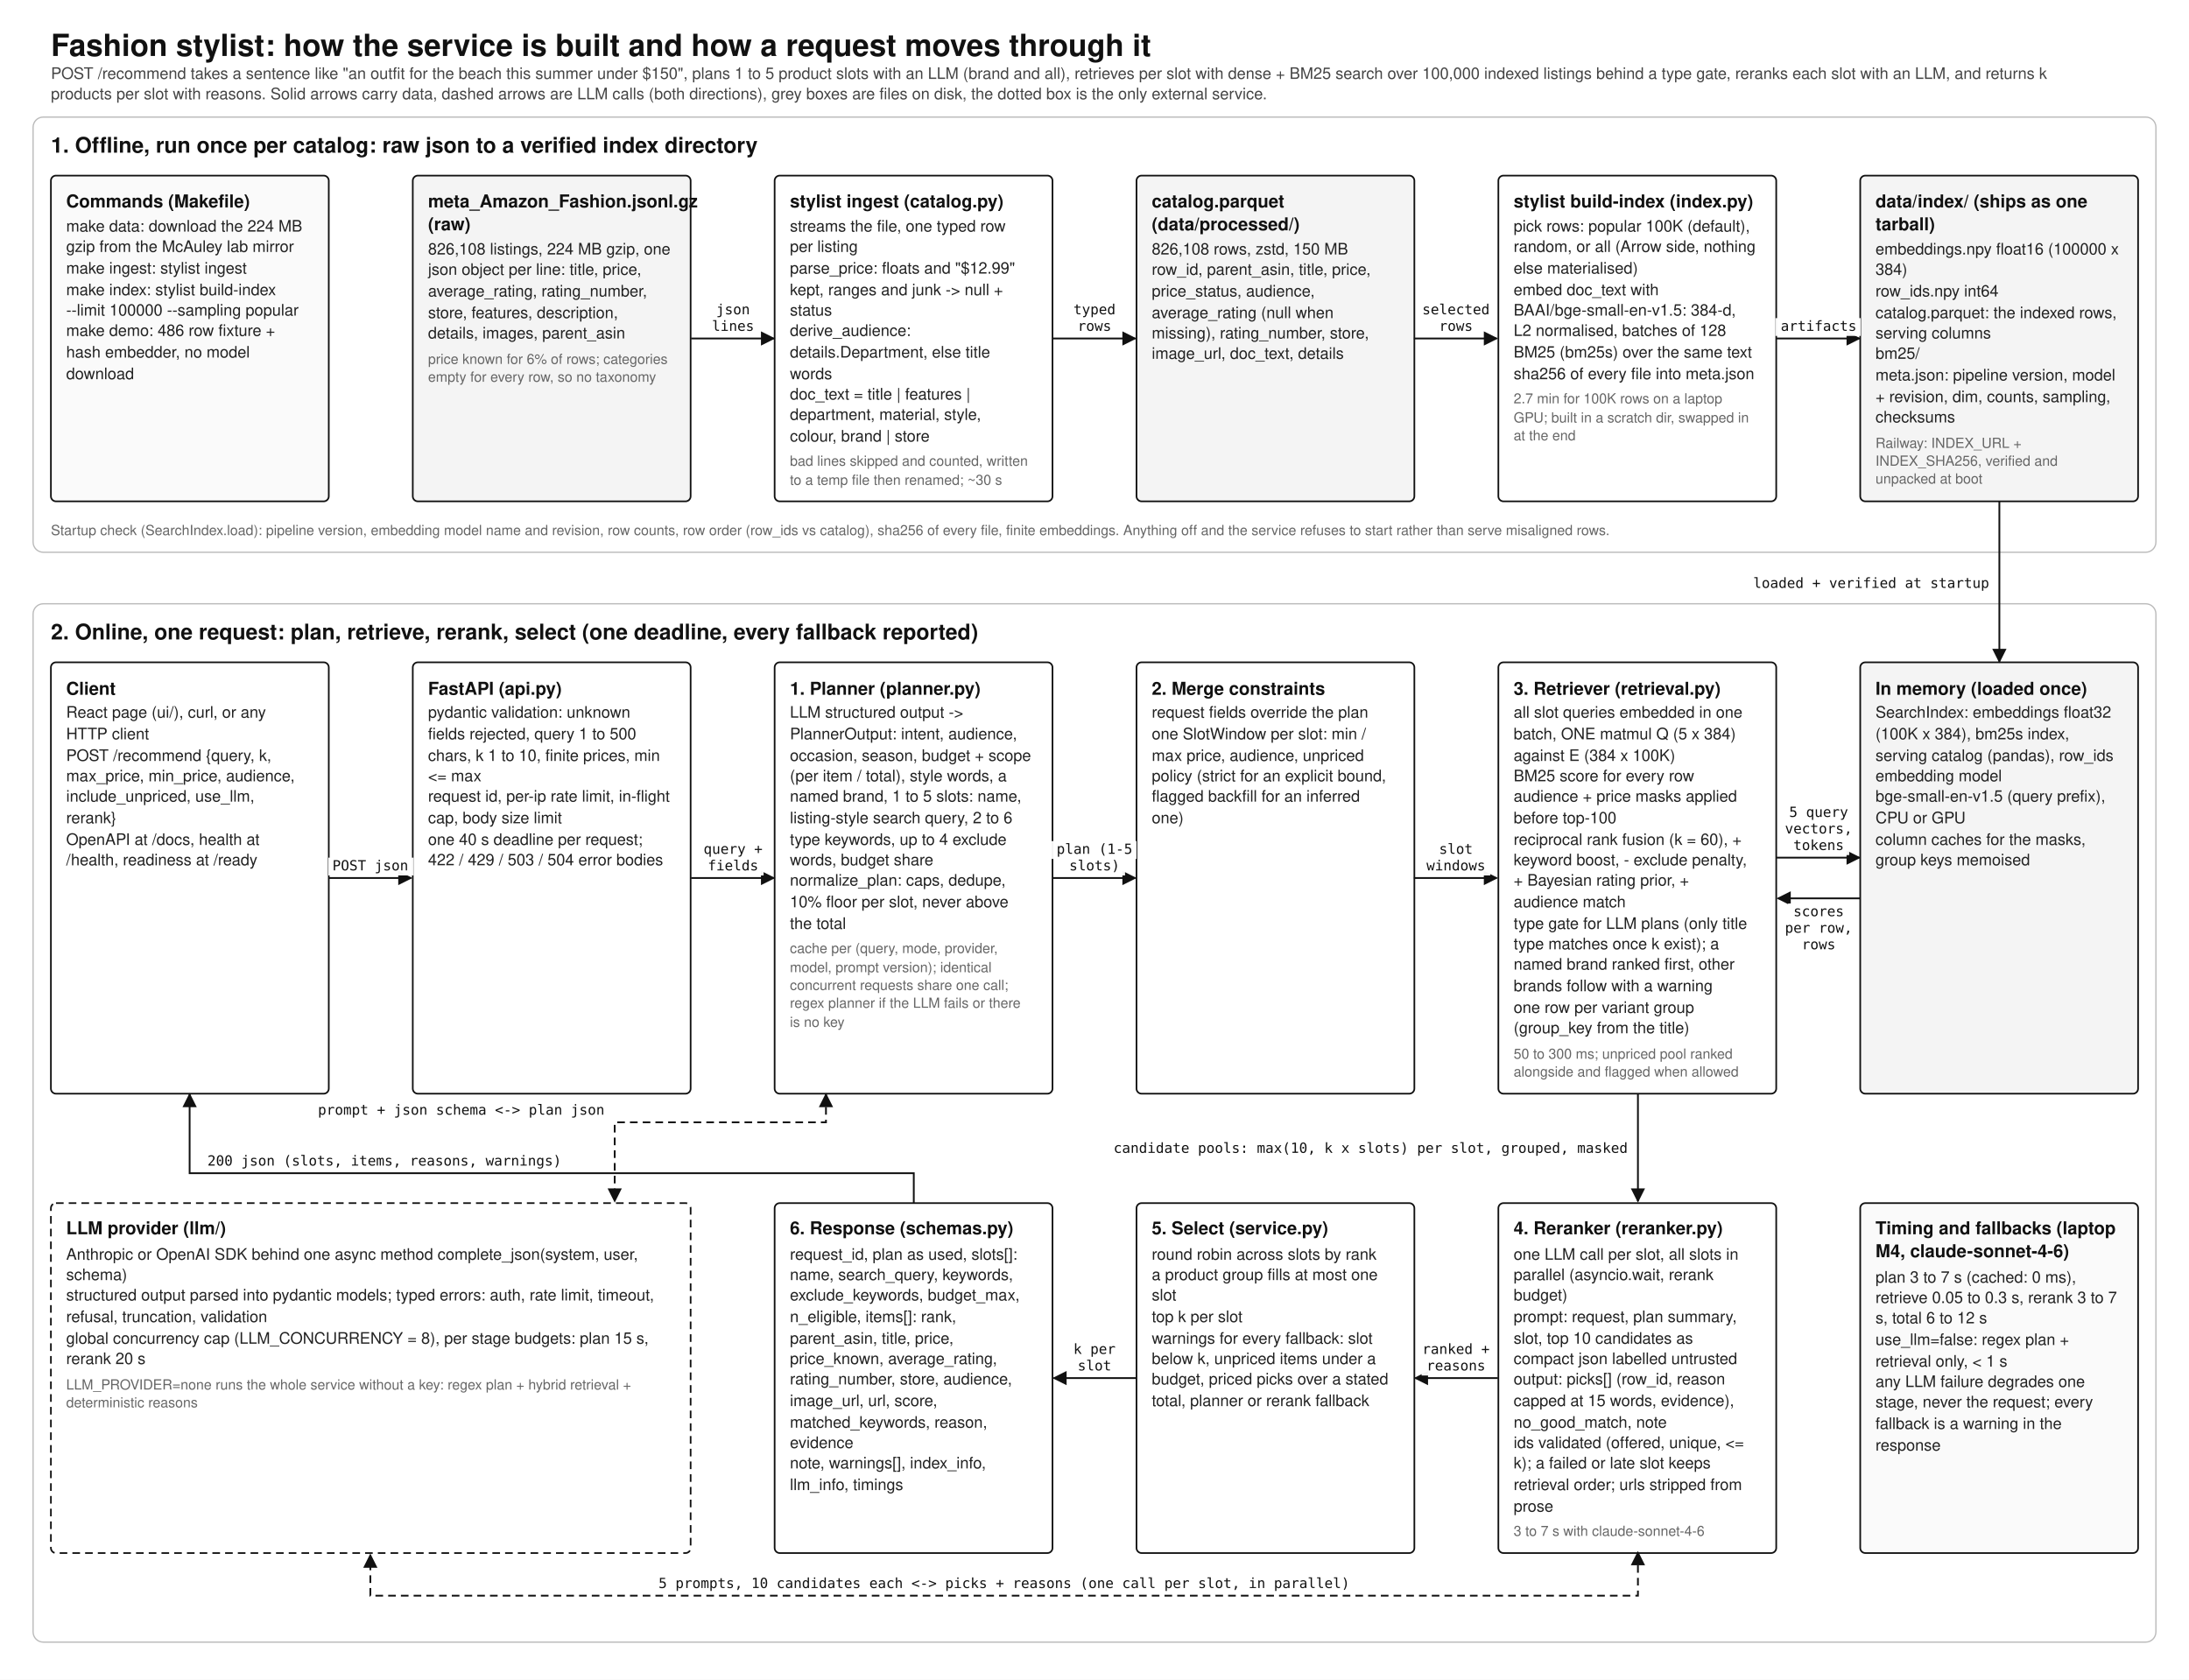
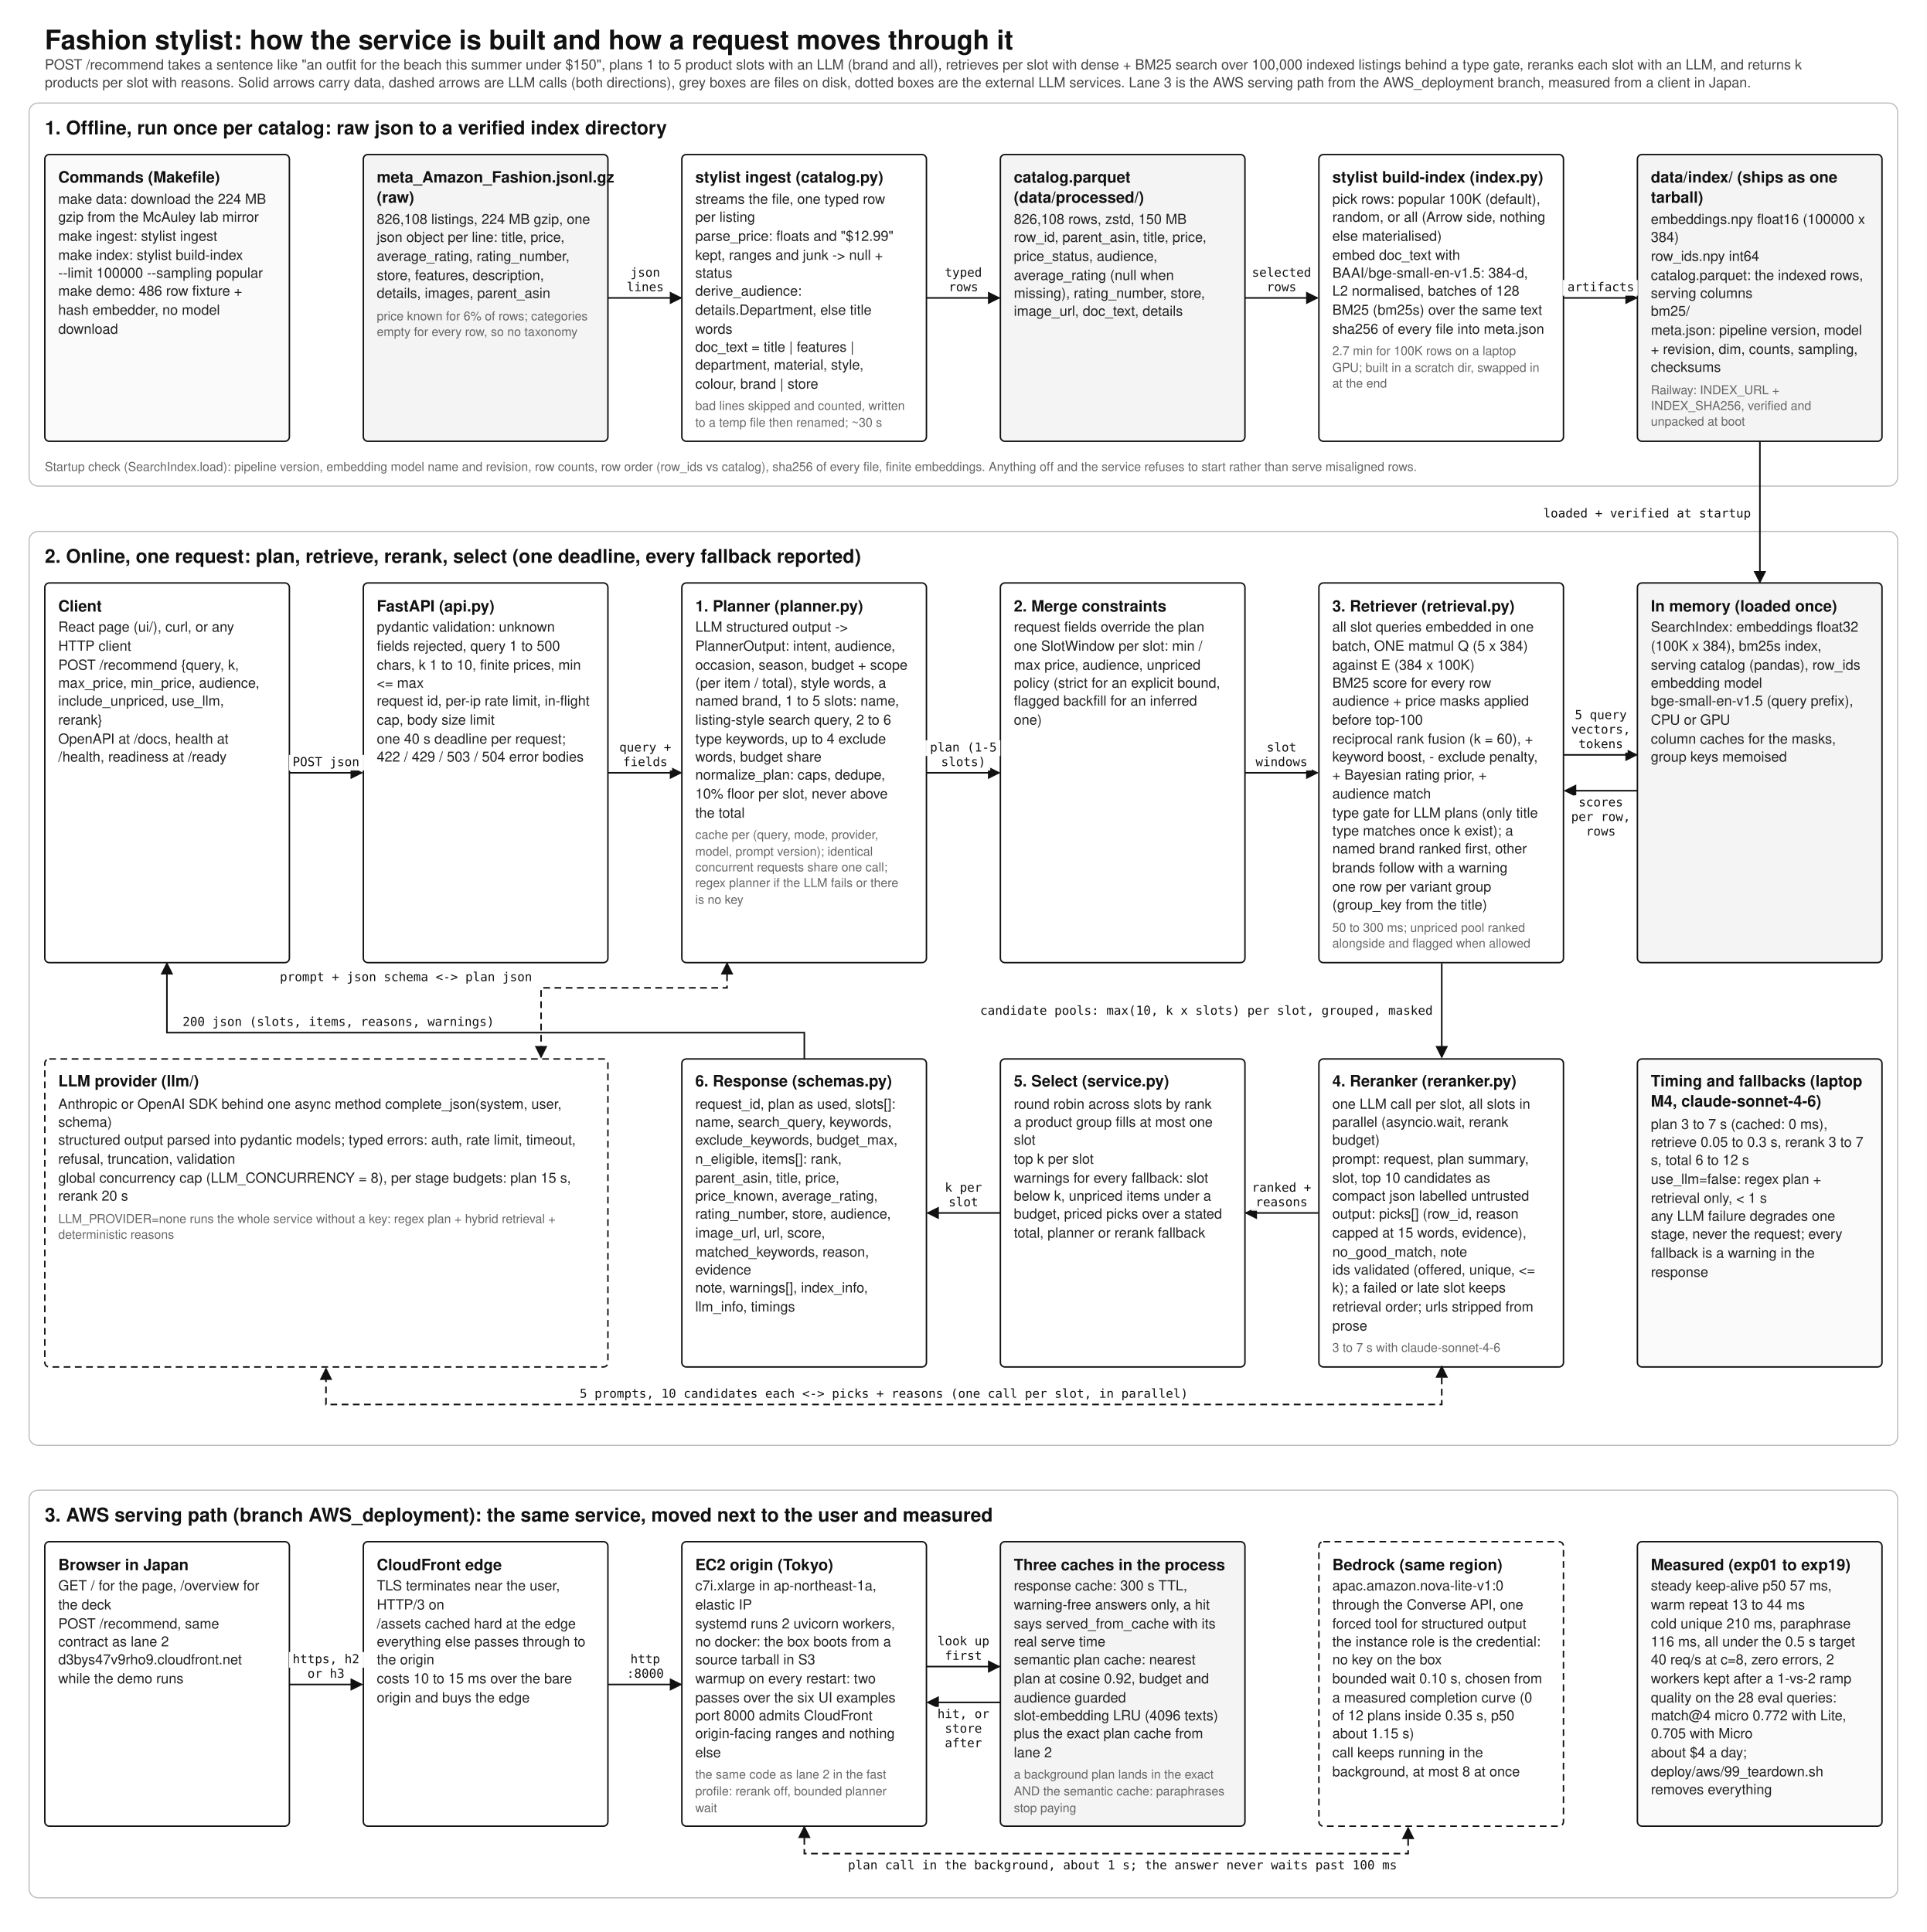
- <svg xmlns="http://www.w3.org/2000/svg" width="1720" height="1320" viewBox="0 0 1720 1320" font-family="Helvetica, Arial, sans-serif">
+ <svg xmlns="http://www.w3.org/2000/svg" width="1720" height="1725" viewBox="0 0 1720 1725" font-family="Helvetica, Arial, sans-serif">
  <defs>
    <marker id="arr" viewBox="0 0 10 10" refX="9" refY="5" markerWidth="8" markerHeight="8" orient="auto-start-reverse">
      <path d="M 0 0 L 10 5 L 0 10 z" fill="#111" />
    </marker>
    <style>
      .title { font-size: 24px; font-weight: bold; fill: #111; }
      .sub { font-size: 12.5px; fill: #444; }
      .lane { font-size: 17px; font-weight: bold; fill: #111; }
      .h { font-size: 14px; font-weight: bold; fill: #111; }
      .t { font-size: 12.5px; fill: #222; }
      .s { font-size: 11px; fill: #666; }
      .lbl { font-size: 11px; fill: #111; font-family: Menlo, Consolas, monospace; }
      .line { stroke: #111; stroke-width: 1.4; fill: none; marker-end: url(#arr); }
      .dashed { stroke: #111; stroke-width: 1.4; fill: none; stroke-dasharray: 6 4; marker-end: url(#arr); }
    </style>
  </defs>
-   <rect x="0" y="0" width="1720" height="1320" fill="#fff" />
+   <rect x="0" y="0" width="1720" height="1725" fill="#fff" />
  <text x="40" y="44" class="title">Fashion stylist: how the service is built and how a request moves through it</text>
  <text x="40" y="62" class="sub">POST /recommend takes a sentence like "an outfit for the beach this summer under $150", plans 1 to 5 product slots with an LLM (brand and all), retrieves per slot with dense + BM25 search over 100,000 indexed listings behind a type gate, reranks each slot with an LLM, and returns k</text>
-   <text x="40" y="78" class="sub">products per slot with reasons. Solid arrows carry data, dashed arrows are LLM calls (both directions), grey boxes are files on disk, the dotted box is the only external service.</text>
+   <text x="40" y="78" class="sub">products per slot with reasons. Solid arrows carry data, dashed arrows are LLM calls (both directions), grey boxes are files on disk, dotted boxes are the external LLM services. Lane 3 is the AWS serving path from the AWS_deployment branch, measured from a client in Japan.</text>
  <rect x="26" y="92" width="1668" height="342" rx="8" fill="none" stroke="#bbb" />
  <text x="40" y="120" class="lane">1. Offline, run once per catalog: raw json to a verified index directory</text>
  <rect x="40.0" y="138" width="218.333" height="256" rx="4" fill="#fafafa" stroke="#111" stroke-width="1.3" />
  <text x="52.0" y="163" class="h">Commands (Makefile)</text>
  <text x="52.0" y="182" class="t">make data: download the 224 MB</text>
  <text x="52.0" y="198" class="t">gzip from the McAuley lab mirror</text>
  <text x="52.0" y="215" class="t">make ingest: stylist ingest</text>
  <text x="52.0" y="232" class="t">make index: stylist build-index</text>
  <text x="52.0" y="248" class="t">--limit 100000 --sampling popular</text>
  <text x="52.0" y="264" class="t">make demo: 486 row fixture +</text>
  <text x="52.0" y="281" class="t">hash embedder, no model</text>
  <text x="52.0" y="298" class="t">download</text>
  <rect x="324.333" y="138" width="218.333" height="256" rx="4" fill="#f4f4f4" stroke="#111" stroke-width="1.3" />
  <text x="336.333" y="163" class="h">meta_Amazon_Fashion.jsonl.gz</text>
  <text x="336.333" y="181" class="h">(raw)</text>
  <text x="336.333" y="200" class="t">826,108 listings, 224 MB gzip, one</text>
  <text x="336.333" y="216" class="t">json object per line: title, price,</text>
  <text x="336.333" y="233" class="t">average_rating, rating_number,</text>
  <text x="336.333" y="250" class="t">store, features, description,</text>
  <text x="336.333" y="266" class="t">details, images, parent_asin</text>
  <text x="336.333" y="286" class="s">price known for 6% of rows; categories</text>
  <text x="336.333" y="300" class="s">empty for every row, so no taxonomy</text>
  <rect x="608.667" y="138" width="218.333" height="256" rx="4" fill="#ffffff" stroke="#111" stroke-width="1.3" />
  <text x="620.667" y="163" class="h">stylist ingest (catalog.py)</text>
  <text x="620.667" y="182" class="t">streams the file, one typed row</text>
  <text x="620.667" y="198" class="t">per listing</text>
  <text x="620.667" y="215" class="t">parse_price: floats and "$12.99"</text>
  <text x="620.667" y="232" class="t">kept, ranges and junk -&gt; null +</text>
  <text x="620.667" y="248" class="t">status</text>
  <text x="620.667" y="264" class="t">derive_audience:</text>
  <text x="620.667" y="281" class="t">details.Department, else title</text>
  <text x="620.667" y="298" class="t">words</text>
  <text x="620.667" y="314" class="t">doc_text = title | features |</text>
  <text x="620.667" y="330" class="t">department, material, style,</text>
  <text x="620.667" y="347" class="t">colour, brand | store</text>
  <text x="620.667" y="366" class="s">bad lines skipped and counted, written</text>
  <text x="620.667" y="381" class="s">to a temp file then renamed; ~30 s</text>
  <rect x="893" y="138" width="218.333" height="256" rx="4" fill="#f4f4f4" stroke="#111" stroke-width="1.3" />
  <text x="905" y="163" class="h">catalog.parquet</text>
  <text x="905" y="181" class="h">(data/processed/)</text>
  <text x="905" y="200" class="t">826,108 rows, zstd, 150 MB</text>
  <text x="905" y="216" class="t">row_id, parent_asin, title, price,</text>
  <text x="905" y="233" class="t">price_status, audience,</text>
  <text x="905" y="250" class="t">average_rating (null when</text>
  <text x="905" y="266" class="t">missing), rating_number, store,</text>
  <text x="905" y="282" class="t">image_url, doc_text, details</text>
  <rect x="1177.333" y="138" width="218.333" height="256" rx="4" fill="#ffffff" stroke="#111" stroke-width="1.3" />
  <text x="1189.333" y="163" class="h">stylist build-index (index.py)</text>
  <text x="1189.333" y="182" class="t">pick rows: popular 100K (default),</text>
  <text x="1189.333" y="198" class="t">random, or all (Arrow side, nothing</text>
  <text x="1189.333" y="215" class="t">else materialised)</text>
  <text x="1189.333" y="232" class="t">embed doc_text with</text>
  <text x="1189.333" y="248" class="t">BAAI/bge-small-en-v1.5: 384-d,</text>
  <text x="1189.333" y="264" class="t">L2 normalised, batches of 128</text>
  <text x="1189.333" y="281" class="t">BM25 (bm25s) over the same text</text>
  <text x="1189.333" y="298" class="t">sha256 of every file into meta.json</text>
  <text x="1189.333" y="317" class="s">2.7 min for 100K rows on a laptop</text>
  <text x="1189.333" y="332" class="s">GPU; built in a scratch dir, swapped in</text>
  <text x="1189.333" y="346" class="s">at the end</text>
  <rect x="1461.667" y="138" width="218.333" height="256" rx="4" fill="#f4f4f4" stroke="#111" stroke-width="1.3" />
  <text x="1473.667" y="163" class="h">data/index/ (ships as one</text>
  <text x="1473.667" y="181" class="h">tarball)</text>
  <text x="1473.667" y="200" class="t">embeddings.npy float16 (100000 x</text>
  <text x="1473.667" y="216" class="t">384)</text>
  <text x="1473.667" y="233" class="t">row_ids.npy int64</text>
  <text x="1473.667" y="250" class="t">catalog.parquet: the indexed rows,</text>
  <text x="1473.667" y="266" class="t">serving columns</text>
  <text x="1473.667" y="282" class="t">bm25/</text>
  <text x="1473.667" y="299" class="t">meta.json: pipeline version, model</text>
  <text x="1473.667" y="316" class="t">+ revision, dim, counts, sampling,</text>
  <text x="1473.667" y="332" class="t">checksums</text>
  <text x="1473.667" y="352" class="s">Railway: INDEX_URL +</text>
  <text x="1473.667" y="366" class="s">INDEX_SHA256, verified and</text>
  <text x="1473.667" y="380" class="s">unpacked at boot</text>
  <path d="M 543 266 L 608 266" class="line" />
  <rect x="558" y="237" width="34" height="14" fill="#fff" opacity="0.95" />
  <text x="576" y="247" class="lbl" text-anchor="middle">json</text>
  <rect x="555" y="250" width="41" height="14" fill="#fff" opacity="0.95" />
  <text x="576" y="260" class="lbl" text-anchor="middle">lines</text>
  <path d="M 827 266 L 892 266" class="line" />
  <rect x="840" y="237" width="41" height="14" fill="#fff" opacity="0.95" />
  <text x="860" y="247" class="lbl" text-anchor="middle">typed</text>
  <rect x="843" y="250" width="34" height="14" fill="#fff" opacity="0.95" />
  <text x="860" y="260" class="lbl" text-anchor="middle">rows</text>
  <path d="M 1111 266 L 1176 266" class="line" />
  <rect x="1114" y="237" width="61" height="14" fill="#fff" opacity="0.95" />
  <text x="1144" y="247" class="lbl" text-anchor="middle">selected</text>
  <rect x="1127" y="250" width="34" height="14" fill="#fff" opacity="0.95" />
  <text x="1144" y="260" class="lbl" text-anchor="middle">rows</text>
  <path d="M 1396 266 L 1461 266" class="line" />
  <rect x="1395" y="250" width="67" height="14" fill="#fff" opacity="0.95" />
  <text x="1429" y="260" class="lbl" text-anchor="middle">artifacts</text>
  <text x="40" y="420.5" class="s">Startup check (SearchIndex.load): pipeline version, embedding model name and revision, row counts, row order (row_ids vs catalog), sha256 of every file, finite embeddings. Anything off and the service refuses to start rather than serve misaligned rows.</text>
  <rect x="26" y="474.5" width="1668" height="816" rx="8" fill="none" stroke="#bbb" />
  <text x="40" y="502.5" class="lane">2. Online, one request: plan, retrieve, rerank, select (one deadline, every fallback reported)</text>
  <rect x="40.0" y="520.5" width="218.333" height="339" rx="4" fill="#ffffff" stroke="#111" stroke-width="1.3" />
  <text x="52.0" y="546" class="h">Client</text>
  <text x="52.0" y="564" class="t">React page (ui/), curl, or any</text>
  <text x="52.0" y="581" class="t">HTTP client</text>
  <text x="52.0" y="598" class="t">POST /recommend {query, k,</text>
  <text x="52.0" y="614" class="t">max_price, min_price, audience,</text>
  <text x="52.0" y="630" class="t">include_unpriced, use_llm,</text>
  <text x="52.0" y="647" class="t">rerank}</text>
  <text x="52.0" y="664" class="t">OpenAPI at /docs, health at</text>
  <text x="52.0" y="680" class="t">/health, readiness at /ready</text>
  <rect x="324.333" y="520.5" width="218.333" height="339" rx="4" fill="#ffffff" stroke="#111" stroke-width="1.3" />
  <text x="336.333" y="546" class="h">FastAPI (api.py)</text>
  <text x="336.333" y="564" class="t">pydantic validation: unknown</text>
  <text x="336.333" y="581" class="t">fields rejected, query 1 to 500</text>
  <text x="336.333" y="598" class="t">chars, k 1 to 10, finite prices, min</text>
  <text x="336.333" y="614" class="t">&lt;= max</text>
  <text x="336.333" y="630" class="t">request id, per-ip rate limit, in-flight</text>
  <text x="336.333" y="647" class="t">cap, body size limit</text>
  <text x="336.333" y="664" class="t">one 40 s deadline per request;</text>
  <text x="336.333" y="680" class="t">422 / 429 / 503 / 504 error bodies</text>
  <rect x="608.667" y="520.5" width="218.333" height="339" rx="4" fill="#ffffff" stroke="#111" stroke-width="1.3" />
  <text x="620.667" y="546" class="h">1. Planner (planner.py)</text>
  <text x="620.667" y="564" class="t">LLM structured output -&gt;</text>
  <text x="620.667" y="581" class="t">PlannerOutput: intent, audience,</text>
  <text x="620.667" y="598" class="t">occasion, season, budget + scope</text>
  <text x="620.667" y="614" class="t">(per item / total), style words, a</text>
  <text x="620.667" y="630" class="t">named brand, 1 to 5 slots: name,</text>
  <text x="620.667" y="647" class="t">listing-style search query, 2 to 6</text>
  <text x="620.667" y="664" class="t">type keywords, up to 4 exclude</text>
  <text x="620.667" y="680" class="t">words, budget share</text>
  <text x="620.667" y="696" class="t">normalize_plan: caps, dedupe,</text>
  <text x="620.667" y="713" class="t">10% floor per slot, never above</text>
  <text x="620.667" y="730" class="t">the total</text>
  <text x="620.667" y="749" class="s">cache per (query, mode, provider,</text>
  <text x="620.667" y="764" class="s">model, prompt version); identical</text>
  <text x="620.667" y="778" class="s">concurrent requests share one call;</text>
  <text x="620.667" y="792" class="s">regex planner if the LLM fails or there</text>
  <text x="620.667" y="807" class="s">is no key</text>
  <rect x="893" y="520.5" width="218.333" height="339" rx="4" fill="#ffffff" stroke="#111" stroke-width="1.3" />
  <text x="905" y="546" class="h">2. Merge constraints</text>
  <text x="905" y="564" class="t">request fields override the plan</text>
  <text x="905" y="581" class="t">one SlotWindow per slot: min /</text>
  <text x="905" y="598" class="t">max price, audience, unpriced</text>
  <text x="905" y="614" class="t">policy (strict for an explicit bound,</text>
  <text x="905" y="630" class="t">flagged backfill for an inferred</text>
  <text x="905" y="647" class="t">one)</text>
  <rect x="1177.333" y="520.5" width="218.333" height="339" rx="4" fill="#ffffff" stroke="#111" stroke-width="1.3" />
  <text x="1189.333" y="546" class="h">3. Retriever (retrieval.py)</text>
  <text x="1189.333" y="564" class="t">all slot queries embedded in one</text>
  <text x="1189.333" y="581" class="t">batch, ONE matmul Q (5 x 384)</text>
  <text x="1189.333" y="598" class="t">against E (384 x 100K)</text>
  <text x="1189.333" y="614" class="t">BM25 score for every row</text>
  <text x="1189.333" y="630" class="t">audience + price masks applied</text>
  <text x="1189.333" y="647" class="t">before top-100</text>
  <text x="1189.333" y="664" class="t">reciprocal rank fusion (k = 60), +</text>
  <text x="1189.333" y="680" class="t">keyword boost, - exclude penalty,</text>
  <text x="1189.333" y="696" class="t">+ Bayesian rating prior, +</text>
  <text x="1189.333" y="713" class="t">audience match</text>
  <text x="1189.333" y="730" class="t">type gate for LLM plans (only title</text>
  <text x="1189.333" y="746" class="t">type matches once k exist); a</text>
  <text x="1189.333" y="762" class="t">named brand ranked first, other</text>
  <text x="1189.333" y="779" class="t">brands follow with a warning</text>
  <text x="1189.333" y="796" class="t">one row per variant group</text>
  <text x="1189.333" y="812" class="t">(group_key from the title)</text>
  <text x="1189.333" y="832" class="s">50 to 300 ms; unpriced pool ranked</text>
  <text x="1189.333" y="846" class="s">alongside and flagged when allowed</text>
  <rect x="1461.667" y="520.5" width="218.333" height="339" rx="4" fill="#f4f4f4" stroke="#111" stroke-width="1.3" />
  <text x="1473.667" y="546" class="h">In memory (loaded once)</text>
  <text x="1473.667" y="564" class="t">SearchIndex: embeddings float32</text>
  <text x="1473.667" y="581" class="t">(100K x 384), bm25s index,</text>
  <text x="1473.667" y="598" class="t">serving catalog (pandas), row_ids</text>
  <text x="1473.667" y="614" class="t">embedding model</text>
  <text x="1473.667" y="630" class="t">bge-small-en-v1.5 (query prefix),</text>
  <text x="1473.667" y="647" class="t">CPU or GPU</text>
  <text x="1473.667" y="664" class="t">column caches for the masks,</text>
  <text x="1473.667" y="680" class="t">group keys memoised</text>
  <rect x="40.0" y="945.5" width="502.667" height="275" rx="4" fill="#ffffff" stroke="#111" stroke-width="1.3" stroke-dasharray="6 4" />
  <text x="52.0" y="970" class="h">LLM provider (llm/)</text>
  <text x="52.0" y="990" class="t">Anthropic or OpenAI SDK behind one async method complete_json(system, user,</text>
  <text x="52.0" y="1006" class="t">schema)</text>
  <text x="52.0" y="1022" class="t">structured output parsed into pydantic models; typed errors: auth, rate limit, timeout,</text>
  <text x="52.0" y="1039" class="t">refusal, truncation, validation</text>
  <text x="52.0" y="1056" class="t">global concurrency cap (LLM_CONCURRENCY = 8), per stage budgets: plan 15 s,</text>
  <text x="52.0" y="1072" class="t">rerank 20 s</text>
  <text x="52.0" y="1092" class="s">LLM_PROVIDER=none runs the whole service without a key: regex plan + hybrid retrieval +</text>
  <text x="52.0" y="1106" class="s">deterministic reasons</text>
  <rect x="608.667" y="945.5" width="218.333" height="275" rx="4" fill="#ffffff" stroke="#111" stroke-width="1.3" />
  <text x="620.667" y="970" class="h">6. Response (schemas.py)</text>
  <text x="620.667" y="990" class="t">request_id, plan as used, slots[]:</text>
  <text x="620.667" y="1006" class="t">name, search_query, keywords,</text>
  <text x="620.667" y="1022" class="t">exclude_keywords, budget_max,</text>
  <text x="620.667" y="1039" class="t">n_eligible, items[]: rank,</text>
  <text x="620.667" y="1056" class="t">parent_asin, title, price,</text>
  <text x="620.667" y="1072" class="t">price_known, average_rating,</text>
  <text x="620.667" y="1088" class="t">rating_number, store, audience,</text>
  <text x="620.667" y="1105" class="t">image_url, url, score,</text>
  <text x="620.667" y="1122" class="t">matched_keywords, reason,</text>
  <text x="620.667" y="1138" class="t">evidence</text>
  <text x="620.667" y="1154" class="t">note, warnings[], index_info,</text>
  <text x="620.667" y="1171" class="t">llm_info, timings</text>
  <rect x="893" y="945.5" width="218.333" height="275" rx="4" fill="#ffffff" stroke="#111" stroke-width="1.3" />
  <text x="905" y="970" class="h">5. Select (service.py)</text>
  <text x="905" y="990" class="t">round robin across slots by rank</text>
  <text x="905" y="1006" class="t">a product group fills at most one</text>
  <text x="905" y="1022" class="t">slot</text>
  <text x="905" y="1039" class="t">top k per slot</text>
  <text x="905" y="1056" class="t">warnings for every fallback: slot</text>
  <text x="905" y="1072" class="t">below k, unpriced items under a</text>
  <text x="905" y="1088" class="t">budget, priced picks over a stated</text>
  <text x="905" y="1105" class="t">total, planner or rerank fallback</text>
  <rect x="1177.333" y="945.5" width="218.333" height="275" rx="4" fill="#ffffff" stroke="#111" stroke-width="1.3" />
  <text x="1189.333" y="970" class="h">4. Reranker (reranker.py)</text>
  <text x="1189.333" y="990" class="t">one LLM call per slot, all slots in</text>
  <text x="1189.333" y="1006" class="t">parallel (asyncio.wait, rerank</text>
  <text x="1189.333" y="1022" class="t">budget)</text>
  <text x="1189.333" y="1039" class="t">prompt: request, plan summary,</text>
  <text x="1189.333" y="1056" class="t">slot, top 10 candidates as</text>
  <text x="1189.333" y="1072" class="t">compact json labelled untrusted</text>
  <text x="1189.333" y="1088" class="t">output: picks[] (row_id, reason</text>
  <text x="1189.333" y="1105" class="t">capped at 15 words, evidence),</text>
  <text x="1189.333" y="1122" class="t">no_good_match, note</text>
  <text x="1189.333" y="1138" class="t">ids validated (offered, unique, &lt;=</text>
  <text x="1189.333" y="1154" class="t">k); a failed or late slot keeps</text>
  <text x="1189.333" y="1171" class="t">retrieval order; urls stripped from</text>
  <text x="1189.333" y="1188" class="t">prose</text>
  <text x="1189.333" y="1207" class="s">3 to 7 s with claude-sonnet-4-6</text>
  <rect x="1461.667" y="945.5" width="218.333" height="275" rx="4" fill="#fafafa" stroke="#111" stroke-width="1.3" />
  <text x="1473.667" y="970" class="h">Timing and fallbacks (laptop</text>
  <text x="1473.667" y="988" class="h">M4, claude-sonnet-4-6)</text>
  <text x="1473.667" y="1008" class="t">plan 3 to 7 s (cached: 0 ms),</text>
  <text x="1473.667" y="1024" class="t">retrieve 0.05 to 0.3 s, rerank 3 to 7</text>
  <text x="1473.667" y="1040" class="t">s, total 6 to 12 s</text>
  <text x="1473.667" y="1057" class="t">use_llm=false: regex plan +</text>
  <text x="1473.667" y="1074" class="t">retrieval only, &lt; 1 s</text>
  <text x="1473.667" y="1090" class="t">any LLM failure degrades one</text>
  <text x="1473.667" y="1106" class="t">stage, never the request; every</text>
  <text x="1473.667" y="1123" class="t">fallback is a warning in the</text>
  <text x="1473.667" y="1140" class="t">response</text>
  <path d="M 258 690 L 323 690" class="line" />
  <rect x="258" y="674" width="67" height="14" fill="#fff" opacity="0.95" />
  <text x="291" y="684" class="lbl" text-anchor="middle">POST json</text>
  <path d="M 543 690 L 608 690" class="line" />
  <rect x="549" y="661" width="54" height="14" fill="#fff" opacity="0.95" />
  <text x="576" y="671" class="lbl" text-anchor="middle">query +</text>
  <rect x="552" y="674" width="48" height="14" fill="#fff" opacity="0.95" />
  <text x="576" y="684" class="lbl" text-anchor="middle">fields</text>
  <path d="M 827 690 L 892 690" class="line" />
  <rect x="826" y="661" width="67" height="14" fill="#fff" opacity="0.95" />
  <text x="860" y="671" class="lbl" text-anchor="middle">plan (1-5</text>
  <rect x="836" y="674" width="48" height="14" fill="#fff" opacity="0.95" />
  <text x="860" y="684" class="lbl" text-anchor="middle">slots)</text>
  <path d="M 1111 690 L 1176 690" class="line" />
  <rect x="1127" y="661" width="34" height="14" fill="#fff" opacity="0.95" />
  <text x="1144" y="671" class="lbl" text-anchor="middle">slot</text>
  <rect x="1117" y="674" width="54" height="14" fill="#fff" opacity="0.95" />
  <text x="1144" y="684" class="lbl" text-anchor="middle">windows</text>
  <path d="M 1396 674 L 1461 674" class="line" />
  <rect x="1402" y="632" width="54" height="14" fill="#fff" opacity="0.95" />
  <text x="1429" y="642" class="lbl" text-anchor="middle">5 query</text>
  <rect x="1398" y="645" width="61" height="14" fill="#fff" opacity="0.95" />
  <text x="1429" y="655" class="lbl" text-anchor="middle">vectors,</text>
  <rect x="1405" y="658" width="48" height="14" fill="#fff" opacity="0.95" />
  <text x="1429" y="668" class="lbl" text-anchor="middle">tokens</text>
  <path d="M 1462 706 L 1397 706" class="line" />
  <rect x="1405" y="710" width="48" height="14" fill="#fff" opacity="0.95" />
  <text x="1429" y="720" class="lbl" text-anchor="middle">scores</text>
  <rect x="1398" y="723" width="61" height="14" fill="#fff" opacity="0.95" />
  <text x="1429" y="733" class="lbl" text-anchor="middle">per row,</text>
  <rect x="1411" y="736" width="34" height="14" fill="#fff" opacity="0.95" />
  <text x="1429" y="746" class="lbl" text-anchor="middle">rows</text>
  <path d="M 1571 394 L 1571 520" class="line" />
  <rect x="1370" y="452" width="193" height="14" fill="#fff" opacity="0.95" />
  <text x="1563" y="462" class="lbl" text-anchor="end">loaded + verified at startup</text>
  <path d="M 1287 860 L 1287 944" class="line" />
  <rect x="868" y="896" width="411" height="14" fill="#fff" opacity="0.95" />
  <text x="1279" y="906" class="lbl" text-anchor="end">candidate pools: max(10, k x slots) per slot, grouped, masked</text>
  <path d="M 1177 1083 L 1112 1083" class="line" />
  <rect x="1114" y="1054" width="61" height="14" fill="#fff" opacity="0.95" />
  <text x="1144" y="1064" class="lbl" text-anchor="middle">ranked +</text>
  <rect x="1117" y="1067" width="54" height="14" fill="#fff" opacity="0.95" />
  <text x="1144" y="1077" class="lbl" text-anchor="middle">reasons</text>
  <path d="M 893 1083 L 828 1083" class="line" />
  <rect x="840" y="1054" width="41" height="14" fill="#fff" opacity="0.95" />
  <text x="860" y="1064" class="lbl" text-anchor="middle">k per</text>
  <rect x="843" y="1067" width="34" height="14" fill="#fff" opacity="0.95" />
  <text x="860" y="1077" class="lbl" text-anchor="middle">slot</text>
  <path d="M 718 946 L 718 922 L 149 922 L 149 860" class="line" />
  <rect x="163" y="906" width="285" height="14" fill="#fff" opacity="0.95" />
  <text x="163" y="916" class="lbl" text-anchor="start">200 json (slots, items, reasons, warnings)</text>
  <path d="M 649 860 L 649 882 L 483 882 L 483 944" class="dashed" marker-start="url(#arr)" />
  <rect x="229" y="866" width="246" height="14" fill="#fff" opacity="0.95" />
  <text x="475" y="876" class="lbl" text-anchor="end">prompt + json schema  &lt;-&gt;  plan json</text>
  <path d="M 1287 1220 L 1287 1254 L 291 1254 L 291 1222" class="dashed" marker-start="url(#arr)" />
  <rect x="508" y="1238" width="562" height="14" fill="#fff" opacity="0.95" />
  <text x="789" y="1248" class="lbl" text-anchor="middle">5 prompts, 10 candidates each  &lt;-&gt;  picks + reasons (one call per slot, in parallel)</text>
+   <rect x="26" y="1330.5" width="1668" height="364" rx="8" fill="none" stroke="#bbb" />
+   <text x="40" y="1358.5" class="lane">3. AWS serving path (branch AWS_deployment): the same service, moved next to the user and measured</text>
+   <rect x="40.0" y="1376.5" width="218.333" height="254" rx="4" fill="#ffffff" stroke="#111" stroke-width="1.3" />
+   <text x="52.0" y="1402" class="h">Browser in Japan</text>
+   <text x="52.0" y="1420" class="t">GET / for the page, /overview for</text>
+   <text x="52.0" y="1437" class="t">the deck</text>
+   <text x="52.0" y="1454" class="t">POST /recommend, same</text>
+   <text x="52.0" y="1470" class="t">contract as lane 2</text>
+   <text x="52.0" y="1486" class="t">d3bys47v9rho9.cloudfront.net</text>
+   <text x="52.0" y="1503" class="t">while the demo runs</text>
+   <rect x="324.333" y="1376.5" width="218.333" height="254" rx="4" fill="#ffffff" stroke="#111" stroke-width="1.3" />
+   <text x="336.333" y="1402" class="h">CloudFront edge</text>
+   <text x="336.333" y="1420" class="t">TLS terminates near the user,</text>
+   <text x="336.333" y="1437" class="t">HTTP/3 on</text>
+   <text x="336.333" y="1454" class="t">/assets cached hard at the edge</text>
+   <text x="336.333" y="1470" class="t">everything else passes through to</text>
+   <text x="336.333" y="1486" class="t">the origin</text>
+   <text x="336.333" y="1503" class="t">costs 10 to 15 ms over the bare</text>
+   <text x="336.333" y="1520" class="t">origin and buys the edge</text>
+   <rect x="608.667" y="1376.5" width="218.333" height="254" rx="4" fill="#ffffff" stroke="#111" stroke-width="1.3" />
+   <text x="620.667" y="1402" class="h">EC2 origin (Tokyo)</text>
+   <text x="620.667" y="1420" class="t">c7i.xlarge in ap-northeast-1a,</text>
+   <text x="620.667" y="1437" class="t">elastic IP</text>
+   <text x="620.667" y="1454" class="t">systemd runs 2 uvicorn workers,</text>
+   <text x="620.667" y="1470" class="t">no docker: the box boots from a</text>
+   <text x="620.667" y="1486" class="t">source tarball in S3</text>
+   <text x="620.667" y="1503" class="t">warmup on every restart: two</text>
+   <text x="620.667" y="1520" class="t">passes over the six UI examples</text>
+   <text x="620.667" y="1536" class="t">port 8000 admits CloudFront</text>
+   <text x="620.667" y="1552" class="t">origin-facing ranges and nothing</text>
+   <text x="620.667" y="1569" class="t">else</text>
+   <text x="620.667" y="1588" class="s">the same code as lane 2 in the fast</text>
+   <text x="620.667" y="1603" class="s">profile: rerank off, bounded planner</text>
+   <text x="620.667" y="1618" class="s">wait</text>
+   <rect x="893" y="1376.5" width="218.333" height="254" rx="4" fill="#f4f4f4" stroke="#111" stroke-width="1.3" />
+   <text x="905" y="1402" class="h">Three caches in the process</text>
+   <text x="905" y="1420" class="t">response cache: 300 s TTL,</text>
+   <text x="905" y="1437" class="t">warning-free answers only, a hit</text>
+   <text x="905" y="1454" class="t">says served_from_cache with its</text>
+   <text x="905" y="1470" class="t">real serve time</text>
+   <text x="905" y="1486" class="t">semantic plan cache: nearest</text>
+   <text x="905" y="1503" class="t">plan at cosine 0.92, budget and</text>
+   <text x="905" y="1520" class="t">audience guarded</text>
+   <text x="905" y="1536" class="t">slot-embedding LRU (4096 texts)</text>
+   <text x="905" y="1552" class="t">plus the exact plan cache from</text>
+   <text x="905" y="1569" class="t">lane 2</text>
+   <text x="905" y="1588" class="s">a background plan lands in the exact</text>
+   <text x="905" y="1603" class="s">AND the semantic cache: paraphrases</text>
+   <text x="905" y="1618" class="s">stop paying</text>
+   <rect x="1177.333" y="1376.5" width="218.333" height="254" rx="4" fill="#ffffff" stroke="#111" stroke-width="1.3" stroke-dasharray="6 4" />
+   <text x="1189.333" y="1402" class="h">Bedrock (same region)</text>
+   <text x="1189.333" y="1420" class="t">apac.amazon.nova-lite-v1:0</text>
+   <text x="1189.333" y="1437" class="t">through the Converse API, one</text>
+   <text x="1189.333" y="1454" class="t">forced tool for structured output</text>
+   <text x="1189.333" y="1470" class="t">the instance role is the credential:</text>
+   <text x="1189.333" y="1486" class="t">no key on the box</text>
+   <text x="1189.333" y="1503" class="t">bounded wait 0.10 s, chosen from</text>
+   <text x="1189.333" y="1520" class="t">a measured completion curve (0</text>
+   <text x="1189.333" y="1536" class="t">of 12 plans inside 0.35 s, p50</text>
+   <text x="1189.333" y="1552" class="t">about 1.15 s)</text>
+   <text x="1189.333" y="1569" class="t">call keeps running in the</text>
+   <text x="1189.333" y="1586" class="t">background, at most 8 at once</text>
+   <rect x="1461.667" y="1376.5" width="218.333" height="254" rx="4" fill="#fafafa" stroke="#111" stroke-width="1.3" />
+   <text x="1473.667" y="1402" class="h">Measured (exp01 to exp19)</text>
+   <text x="1473.667" y="1420" class="t">steady keep-alive p50 57 ms,</text>
+   <text x="1473.667" y="1437" class="t">warm repeat 13 to 44 ms</text>
+   <text x="1473.667" y="1454" class="t">cold unique 210 ms, paraphrase</text>
+   <text x="1473.667" y="1470" class="t">116 ms, all under the 0.5 s target</text>
+   <text x="1473.667" y="1486" class="t">40 req/s at c=8, zero errors, 2</text>
+   <text x="1473.667" y="1503" class="t">workers kept after a 1-vs-2 ramp</text>
+   <text x="1473.667" y="1520" class="t">quality on the 28 eval queries:</text>
+   <text x="1473.667" y="1536" class="t">match@4 micro 0.772 with Lite,</text>
+   <text x="1473.667" y="1552" class="t">0.705 with Micro</text>
+   <text x="1473.667" y="1569" class="t">about $4 a day;</text>
+   <text x="1473.667" y="1586" class="t">deploy/aws/99_teardown.sh</text>
+   <text x="1473.667" y="1602" class="t">removes everything</text>
+   <path d="M 258 1504 L 323 1504" class="line" />
+   <rect x="258" y="1475" width="67" height="14" fill="#fff" opacity="0.95" />
+   <text x="291" y="1485" class="lbl" text-anchor="middle">https, h2</text>
+   <rect x="271" y="1488" width="41" height="14" fill="#fff" opacity="0.95" />
+   <text x="291" y="1498" class="lbl" text-anchor="middle">or h3</text>
+   <path d="M 543 1504 L 608 1504" class="line" />
+   <rect x="558" y="1475" width="34" height="14" fill="#fff" opacity="0.95" />
+   <text x="576" y="1485" class="lbl" text-anchor="middle">http</text>
+   <rect x="555" y="1488" width="41" height="14" fill="#fff" opacity="0.95" />
+   <text x="576" y="1498" class="lbl" text-anchor="middle">:8000</text>
+   <path d="M 827 1488 L 892 1488" class="line" />
+   <rect x="833" y="1459" width="54" height="14" fill="#fff" opacity="0.95" />
+   <text x="860" y="1469" class="lbl" text-anchor="middle">look up</text>
+   <rect x="840" y="1472" width="41" height="14" fill="#fff" opacity="0.95" />
+   <text x="860" y="1482" class="lbl" text-anchor="middle">first</text>
+   <path d="M 893 1520 L 828 1520" class="line" />
+   <rect x="833" y="1524" width="54" height="14" fill="#fff" opacity="0.95" />
+   <text x="860" y="1534" class="lbl" text-anchor="middle">hit, or</text>
+   <rect x="840" y="1537" width="41" height="14" fill="#fff" opacity="0.95" />
+   <text x="860" y="1547" class="lbl" text-anchor="middle">store</text>
+   <rect x="840" y="1550" width="41" height="14" fill="#fff" opacity="0.95" />
+   <text x="860" y="1560" class="lbl" text-anchor="middle">after</text>
+   <path d="M 718 1631 L 718 1655 L 1257 1655 L 1257 1632" class="dashed" marker-start="url(#arr)" />
+   <rect x="754" y="1659" width="496" height="14" fill="#fff" opacity="0.95" />
+   <text x="1002" y="1669" class="lbl" text-anchor="middle">plan call in the background, about 1 s; the answer never waits past 100 ms</text>
</svg>
